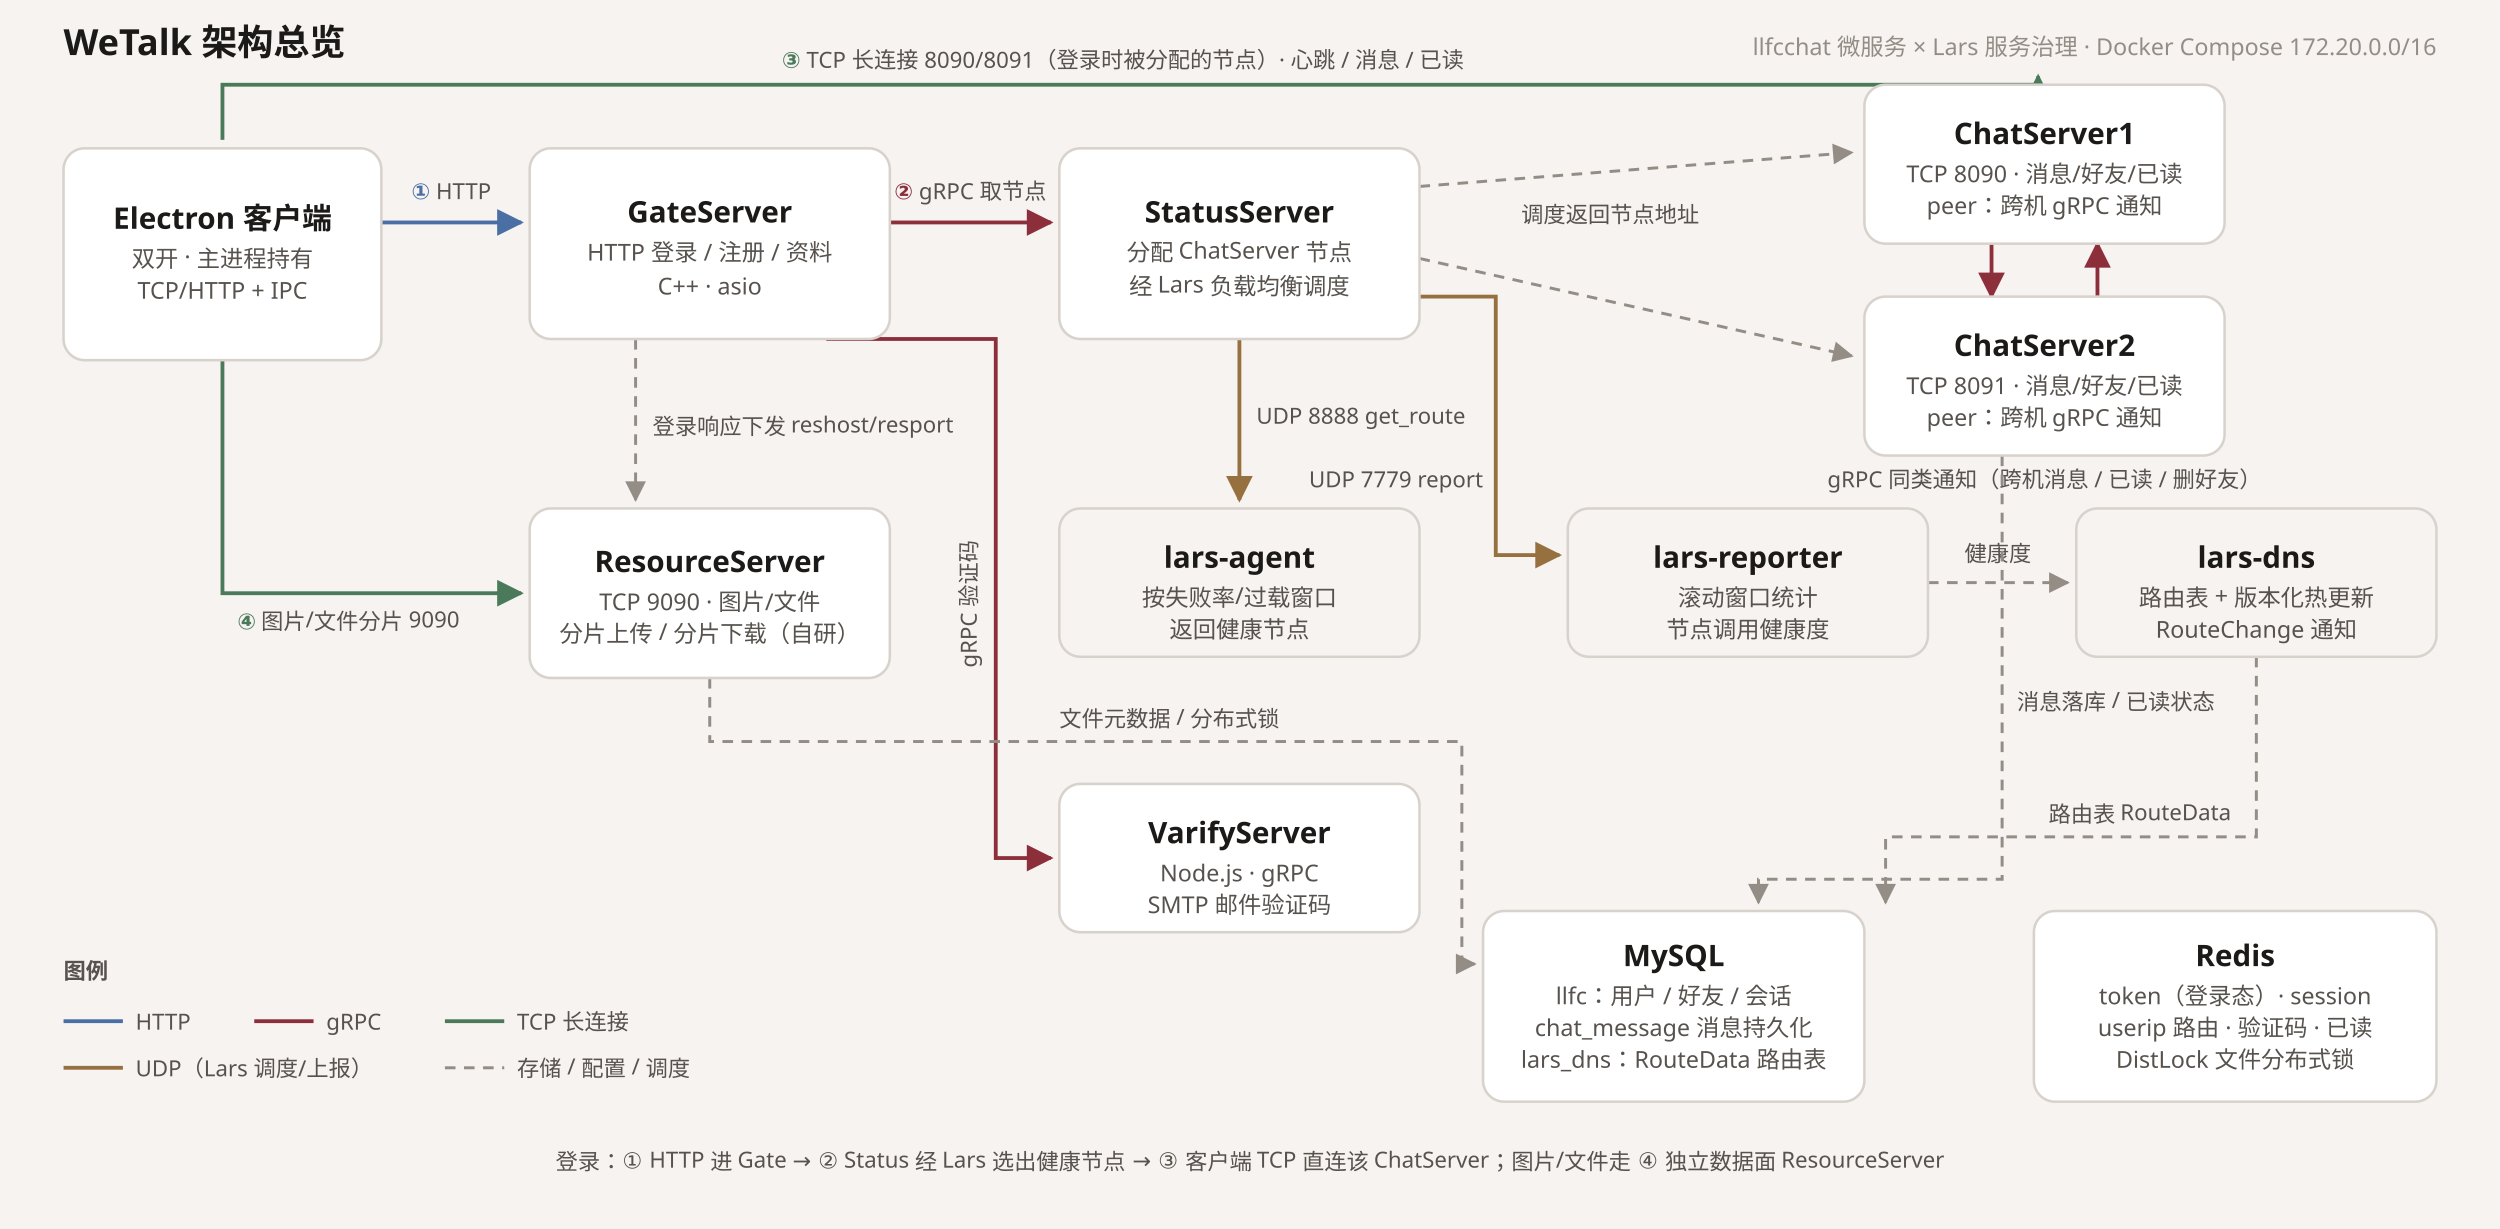
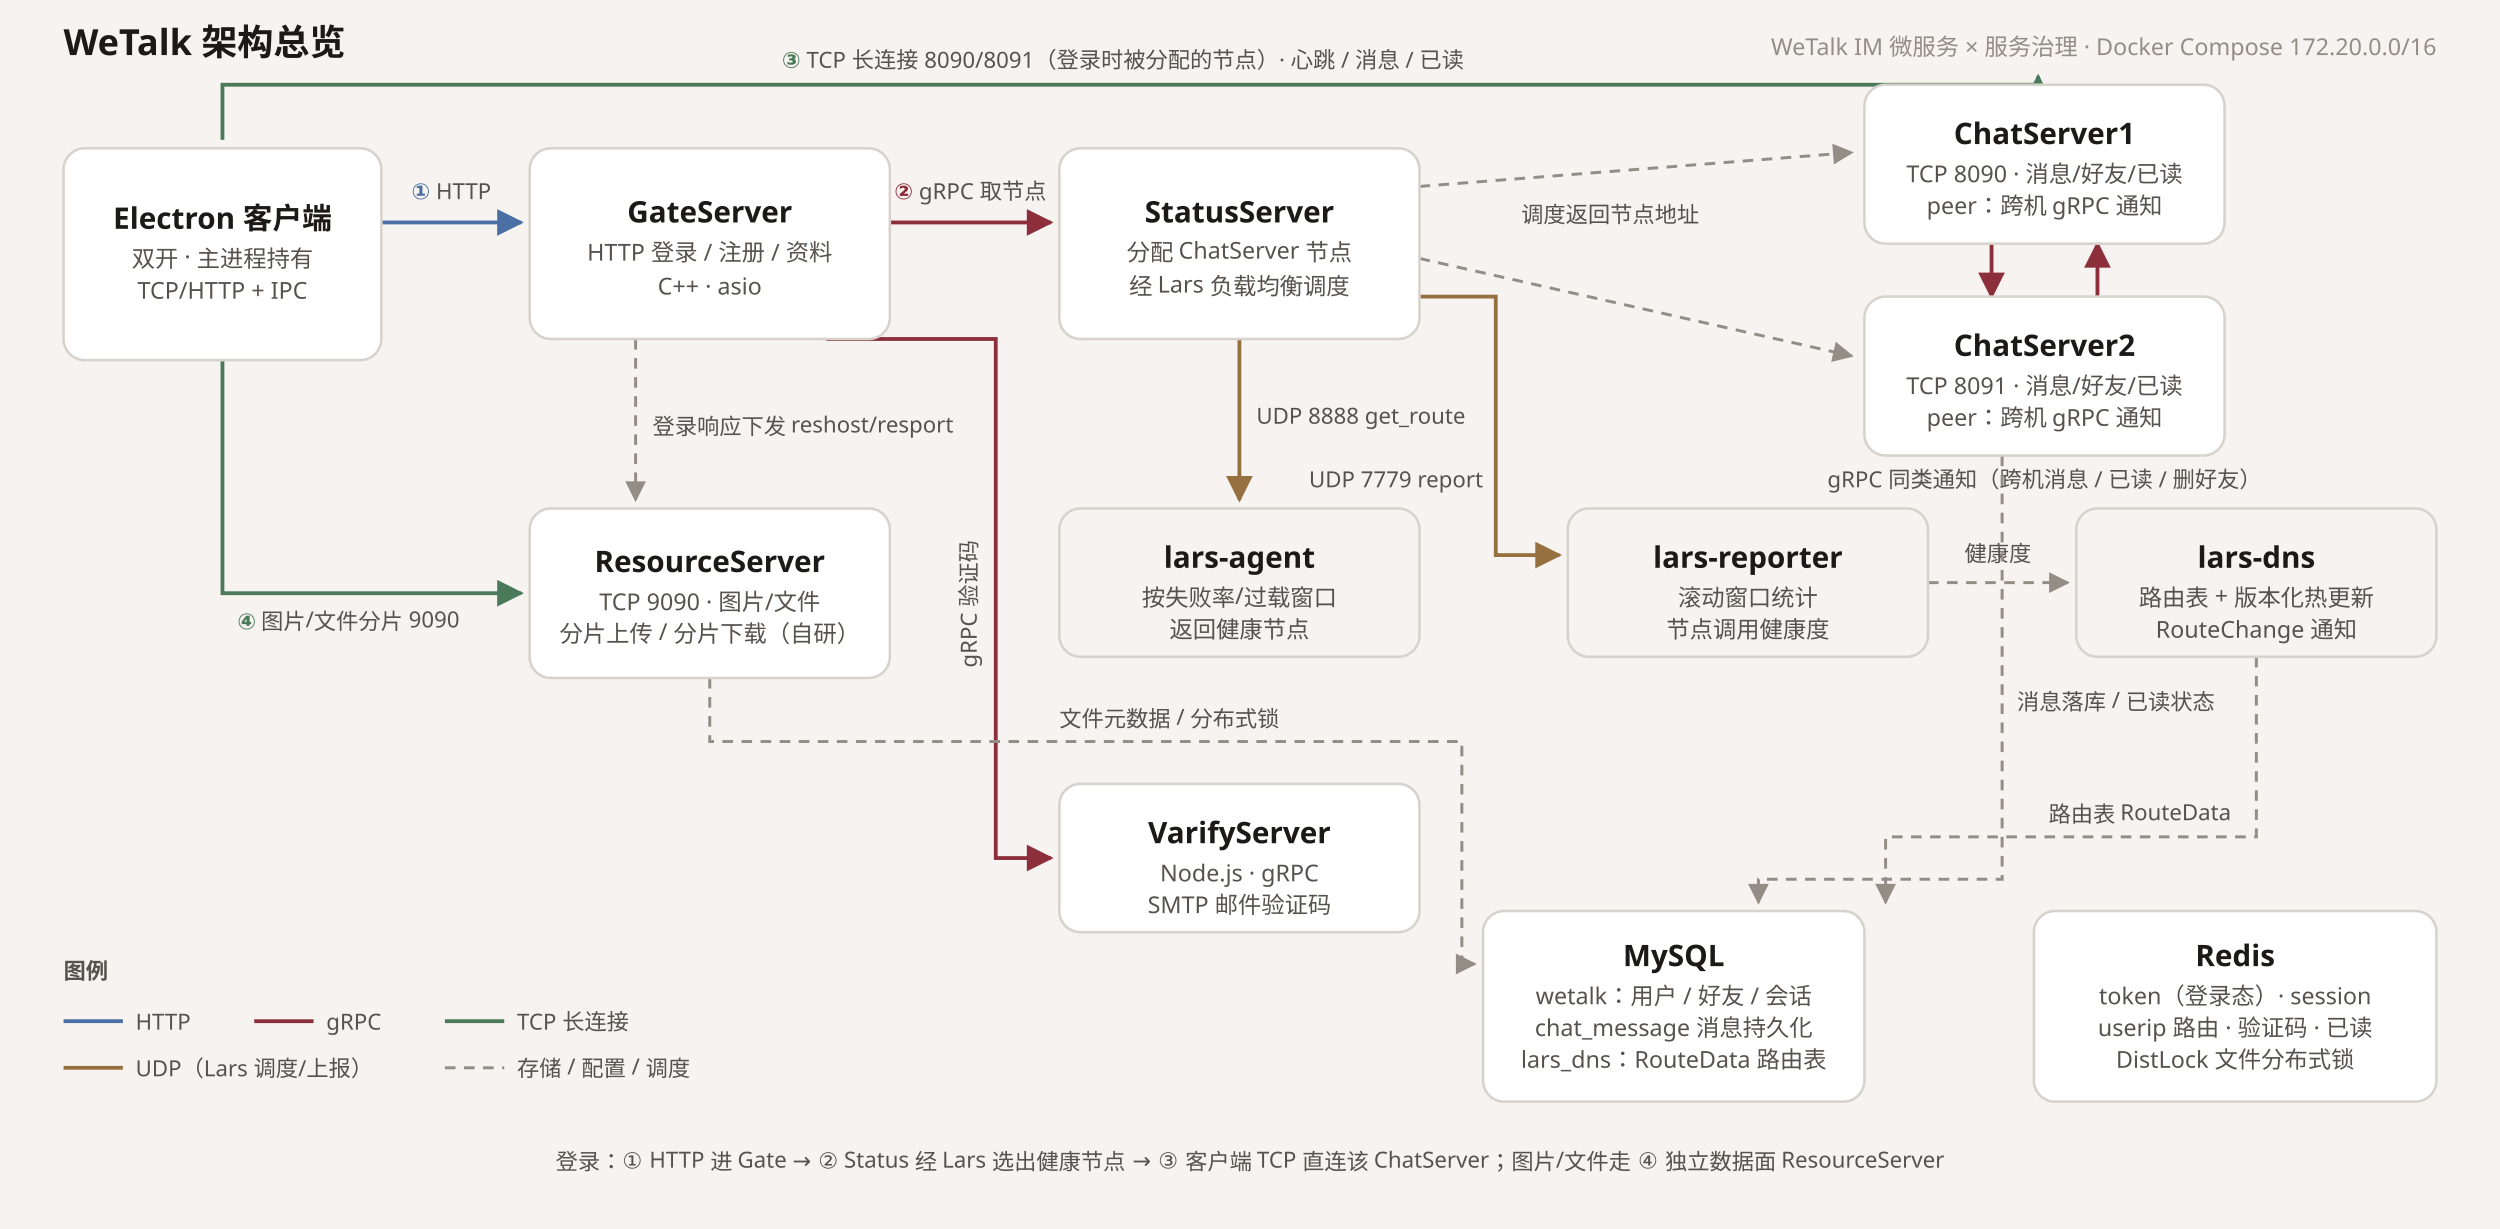
<svg xmlns="http://www.w3.org/2000/svg" viewBox="0 0 1180 580" font-family="'PingFang SC','Microsoft YaHei','Noto Sans SC',sans-serif">
  <defs>
    <marker id="mB" viewBox="0 0 10 10" refX="9" refY="5" markerWidth="7" markerHeight="7" orient="auto-start-reverse">
      <path d="M0 0L10 5L0 10z" fill="#4a6fa5" />
    </marker>
    <marker id="mW" viewBox="0 0 10 10" refX="9" refY="5" markerWidth="7" markerHeight="7" orient="auto-start-reverse">
      <path d="M0 0L10 5L0 10z" fill="#8c2f3b" />
    </marker>
    <marker id="mG" viewBox="0 0 10 10" refX="9" refY="5" markerWidth="7" markerHeight="7" orient="auto-start-reverse">
      <path d="M0 0L10 5L0 10z" fill="#4b7a5a" />
    </marker>
    <marker id="mA" viewBox="0 0 10 10" refX="9" refY="5" markerWidth="7" markerHeight="7" orient="auto-start-reverse">
      <path d="M0 0L10 5L0 10z" fill="#96703f" />
    </marker>
    <marker id="mN" viewBox="0 0 10 10" refX="9" refY="5" markerWidth="7" markerHeight="7" orient="auto-start-reverse">
      <path d="M0 0L10 5L0 10z" fill="#948d86" />
    </marker>
  </defs>
  <style>
    .box { fill:#ffffff; stroke:#d8d2cc; stroke-width:1.2; rx:10; }
    .lars { fill:#f6f3f0; stroke:#d8d2cc; stroke-width:1.2; }
    .t { font-size:14px; font-weight:600; fill:#1c1a18; }
    .s { font-size:11px; fill:#57524d; }
    .lbl { font-size:10.5px; fill:#57524d; }
    .num { font-weight:700; }
    .http { stroke:#4a6fa5; stroke-width:1.8; fill:none; }
    .grpc { stroke:#8c2f3b; stroke-width:1.8; fill:none; }
    .tcp  { stroke:#4b7a5a; stroke-width:1.8; fill:none; }
    .udp  { stroke:#96703f; stroke-width:1.8; fill:none; }
    .store{ stroke:#948d86; stroke-width:1.4; fill:none; stroke-dasharray:5 4; }
  </style>
  <rect x="0" y="0" width="1180" height="580" fill="#f6f3f0" />
  <text x="30" y="26" font-size="17" font-weight="700" fill="#1c1a18">WeTalk 架构总览</text>
-   <text x="1150" y="26" font-size="11" fill="#948d86" text-anchor="end">llfcchat 微服务 × Lars 服务治理 · Docker Compose 172.20.0.0/16</text>
+   <text x="1150" y="26" font-size="11" fill="#948d86" text-anchor="end">WeTalk IM 微服务 × 服务治理 · Docker Compose 172.20.0.0/16</text>
  <path class="http" d="M180 105 L246 105" marker-end="url(#mB)" />
  <text class="lbl" x="213" y="94" text-anchor="middle">
    <tspan class="num" fill="#4a6fa5">①</tspan> HTTP</text>
  <path class="grpc" d="M420 105 L496 105" marker-end="url(#mW)" />
  <text class="lbl" x="458" y="94" text-anchor="middle">
    <tspan class="num" fill="#8c2f3b">②</tspan> gRPC 取节点</text>
  <path class="tcp" d="M105 66 L105 40 L962 40 L962 36" marker-end="url(#mG)" />
  <text class="lbl" x="530" y="32" text-anchor="middle">
    <tspan class="num" fill="#4b7a5a">③</tspan> TCP 长连接 8090/8091（登录时被分配的节点）· 心跳 / 消息 / 已读</text>
  <path class="store" d="M670 88 L874 72" marker-end="url(#mN)" />
  <path class="store" d="M670 122 L874 168" marker-end="url(#mN)" />
  <text class="lbl" x="760" y="105" text-anchor="middle">调度返回节点地址</text>
  <path class="grpc" d="M940 115 L940 140" marker-end="url(#mW)" />
  <path class="grpc" d="M990 140 L990 115" marker-end="url(#mW)" />
  <text class="lbl" x="965" y="230" text-anchor="middle">gRPC 同类通知（跨机消息 / 已读 / 删好友）</text>
  <path class="tcp" d="M105 170 L105 280 L246 280" marker-end="url(#mG)" />
  <text class="lbl" x="112" y="297">
    <tspan class="num" fill="#4b7a5a">④</tspan> 图片/文件分片 9090</text>
  <path class="store" d="M300 160 L300 236" marker-end="url(#mN)" />
  <text class="lbl" x="308" y="205">登录响应下发 reshost/resport</text>
  <path class="grpc" d="M390 160 L470 160 L470 405 L496 405" marker-end="url(#mW)" />
  <text class="lbl" transform="rotate(-90 461 285)" x="461" y="285" text-anchor="middle">gRPC 验证码</text>
  <path class="udp" d="M585 160 L585 236" marker-end="url(#mA)" />
  <text class="lbl" x="593" y="200">UDP 8888 get_route</text>
  <path class="udp" d="M670 140 L706 140 L706 262 L736 262" marker-end="url(#mA)" />
  <text class="lbl" x="700" y="230" text-anchor="end">UDP 7779 report</text>
  <path class="store" d="M910 275 L976 275" marker-end="url(#mN)" />
  <text class="lbl" x="943" y="265" text-anchor="middle">健康度</text>
  <path class="store" d="M1065 310 L1065 395 L890 395 L890 426" marker-end="url(#mN)" />
  <text class="lbl" x="1010" y="388" text-anchor="middle">路由表 RouteData</text>
  <path class="store" d="M945 215 L945 415 L830 415 L830 426" marker-end="url(#mN)" />
  <text class="lbl" x="952" y="335">消息落库 / 已读状态</text>
  <path class="store" d="M335 320 L335 350 L690 350 L690 455 L696 455" marker-end="url(#mN)" />
  <text class="lbl" x="500" y="343">文件元数据 / 分布式锁</text>
  <rect class="box" x="30" y="70" width="150" height="100" rx="10" fill="#8c2f3b" stroke="#7a2833" />
  <text x="105" y="108" class="t" fill="#ffffff" text-anchor="middle">Electron 客户端</text>
  <text x="105" y="126" class="s" fill="#f2dfe2" text-anchor="middle">双开 · 主进程持有</text>
  <text x="105" y="141" class="s" fill="#f2dfe2" text-anchor="middle">TCP/HTTP + IPC</text>
  <rect class="box" x="250" y="70" width="170" height="90" rx="10" />
  <text x="335" y="105" class="t" text-anchor="middle">GateServer</text>
  <text x="335" y="123" class="s" text-anchor="middle">HTTP 登录 / 注册 / 资料</text>
  <text x="335" y="139" class="s" text-anchor="middle">C++ · asio</text>
  <rect class="box" x="500" y="70" width="170" height="90" rx="10" />
  <text x="585" y="105" class="t" text-anchor="middle">StatusServer</text>
  <text x="585" y="123" class="s" text-anchor="middle">分配 ChatServer 节点</text>
  <text x="585" y="139" class="s" text-anchor="middle">经 Lars 负载均衡调度</text>
  <rect class="box" x="880" y="40" width="170" height="75" rx="10" />
  <text x="965" y="68" class="t" text-anchor="middle">ChatServer1</text>
  <text x="965" y="86" class="s" text-anchor="middle">TCP 8090 · 消息/好友/已读</text>
  <text x="965" y="101" class="s" text-anchor="middle">peer：跨机 gRPC 通知</text>
  <rect class="box" x="880" y="140" width="170" height="75" rx="10" />
  <text x="965" y="168" class="t" text-anchor="middle">ChatServer2</text>
  <text x="965" y="186" class="s" text-anchor="middle">TCP 8091 · 消息/好友/已读</text>
  <text x="965" y="201" class="s" text-anchor="middle">peer：跨机 gRPC 通知</text>
  <rect class="box" x="250" y="240" width="170" height="80" rx="10" />
  <text x="335" y="270" class="t" text-anchor="middle">ResourceServer</text>
  <text x="335" y="288" class="s" text-anchor="middle">TCP 9090 · 图片/文件</text>
  <text x="335" y="303" class="s" text-anchor="middle">分片上传 / 分片下载（自研）</text>
  <rect class="box" x="500" y="370" width="170" height="70" rx="10" />
  <text x="585" y="398" class="t" text-anchor="middle">VarifyServer</text>
  <text x="585" y="416" class="s" text-anchor="middle">Node.js · gRPC</text>
  <text x="585" y="431" class="s" text-anchor="middle">SMTP 邮件验证码</text>
  <rect class="lars" x="500" y="240" width="170" height="70" rx="10" />
  <text x="585" y="268" class="t" text-anchor="middle">lars-agent</text>
  <text x="585" y="286" class="s" text-anchor="middle">按失败率/过载窗口</text>
  <text x="585" y="301" class="s" text-anchor="middle">返回健康节点</text>
  <rect class="lars" x="740" y="240" width="170" height="70" rx="10" />
  <text x="825" y="268" class="t" text-anchor="middle">lars-reporter</text>
  <text x="825" y="286" class="s" text-anchor="middle">滚动窗口统计</text>
  <text x="825" y="301" class="s" text-anchor="middle">节点调用健康度</text>
  <rect class="lars" x="980" y="240" width="170" height="70" rx="10" />
  <text x="1065" y="268" class="t" text-anchor="middle">lars-dns</text>
  <text x="1065" y="286" class="s" text-anchor="middle">路由表 + 版本化热更新</text>
  <text x="1065" y="301" class="s" text-anchor="middle">RouteChange 通知</text>
  <rect class="box" x="700" y="430" width="180" height="90" rx="10" fill="#fbfaf9" />
  <text x="790" y="456" class="t" text-anchor="middle">MySQL</text>
-   <text x="790" y="474" class="s" text-anchor="middle">llfc：用户 / 好友 / 会话</text>
+   <text x="790" y="474" class="s" text-anchor="middle">wetalk：用户 / 好友 / 会话</text>
  <text x="790" y="489" class="s" text-anchor="middle">chat_message 消息持久化</text>
  <text x="790" y="504" class="s" text-anchor="middle">lars_dns：RouteData 路由表</text>
  <rect class="box" x="960" y="430" width="190" height="90" rx="10" fill="#fbfaf9" />
  <text x="1055" y="456" class="t" text-anchor="middle">Redis</text>
  <text x="1055" y="474" class="s" text-anchor="middle">token（登录态）· session</text>
  <text x="1055" y="489" class="s" text-anchor="middle">userip 路由 · 验证码 · 已读</text>
  <text x="1055" y="504" class="s" text-anchor="middle">DistLock 文件分布式锁</text>
  <g transform="translate(30,462)">
    <text x="0" y="0" class="lbl" font-weight="700" fill="#1c1a18">图例</text>
    <line x1="0" y1="20" x2="28" y2="20" class="http" />
    <text x="34" y="24" class="lbl">HTTP</text>
    <line x1="90" y1="20" x2="118" y2="20" class="grpc" />
    <text x="124" y="24" class="lbl">gRPC</text>
    <line x1="180" y1="20" x2="208" y2="20" class="tcp" />
    <text x="214" y="24" class="lbl">TCP 长连接</text>
    <line x1="0" y1="42" x2="28" y2="42" class="udp" />
    <text x="34" y="46" class="lbl">UDP（Lars 调度/上报）</text>
    <line x1="180" y1="42" x2="208" y2="42" class="store" />
    <text x="214" y="46" class="lbl">存储 / 配置 / 调度</text>
  </g>
  <text x="590" y="552" class="lbl" fill="#948d86" text-anchor="middle">登录：① HTTP 进 Gate → ② Status 经 Lars 选出健康节点 → ③ 客户端 TCP 直连该 ChatServer；图片/文件走 ④ 独立数据面 ResourceServer</text>
</svg>
